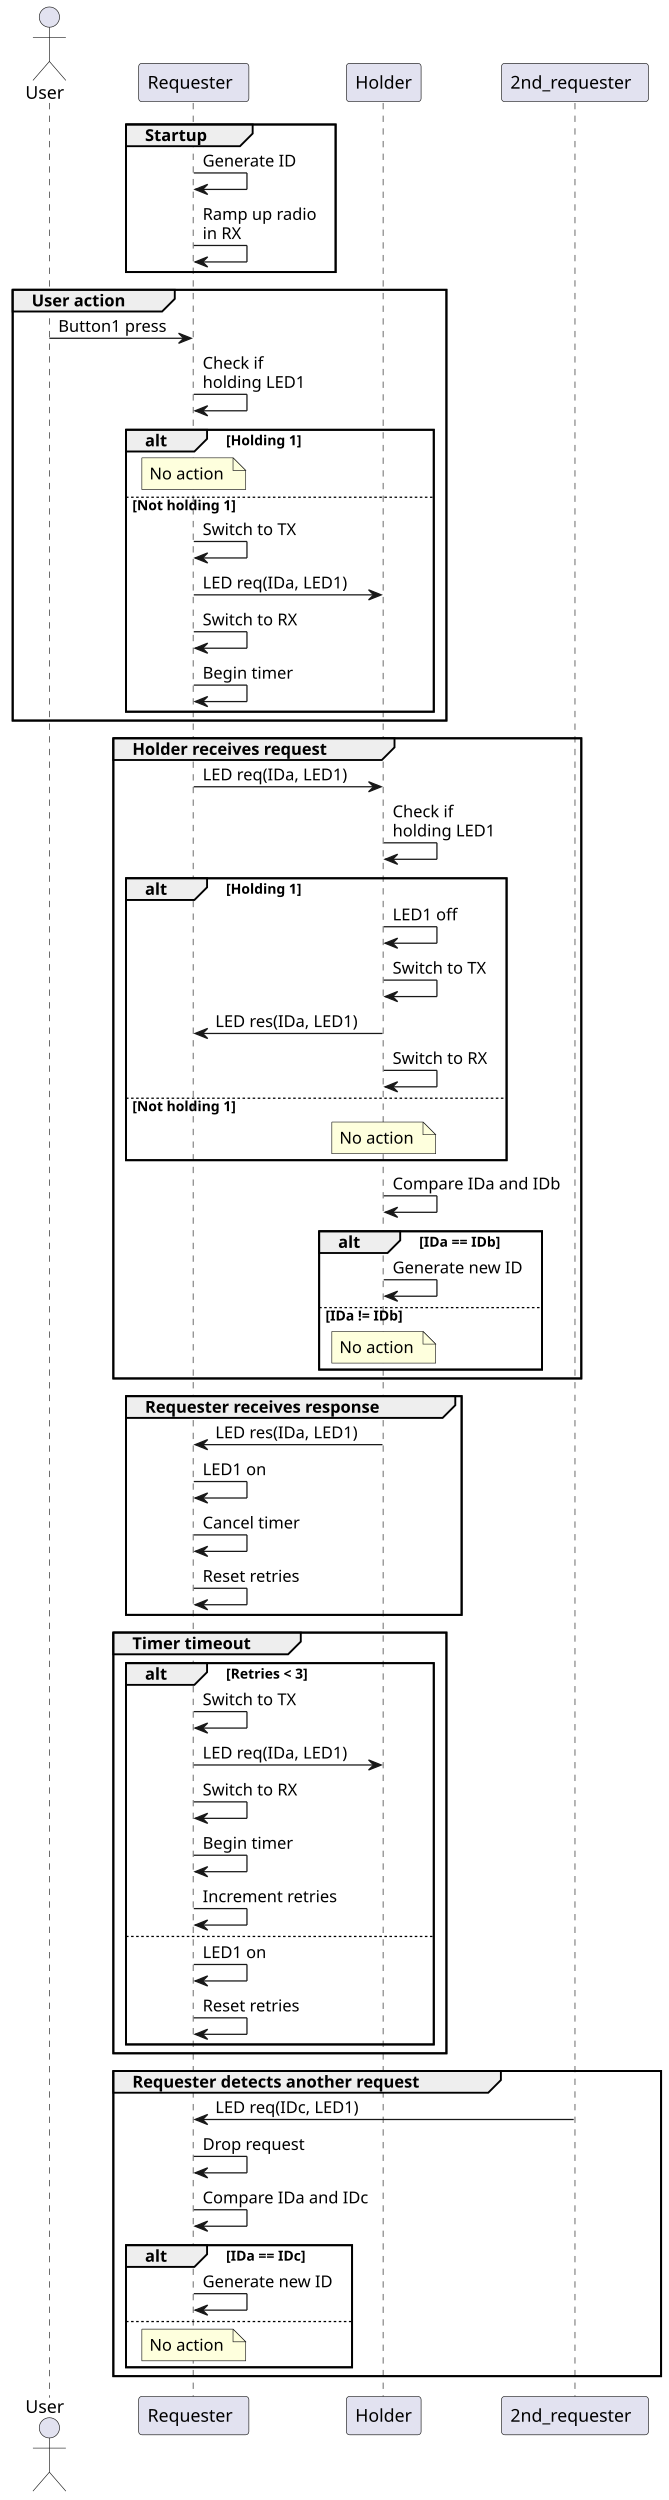
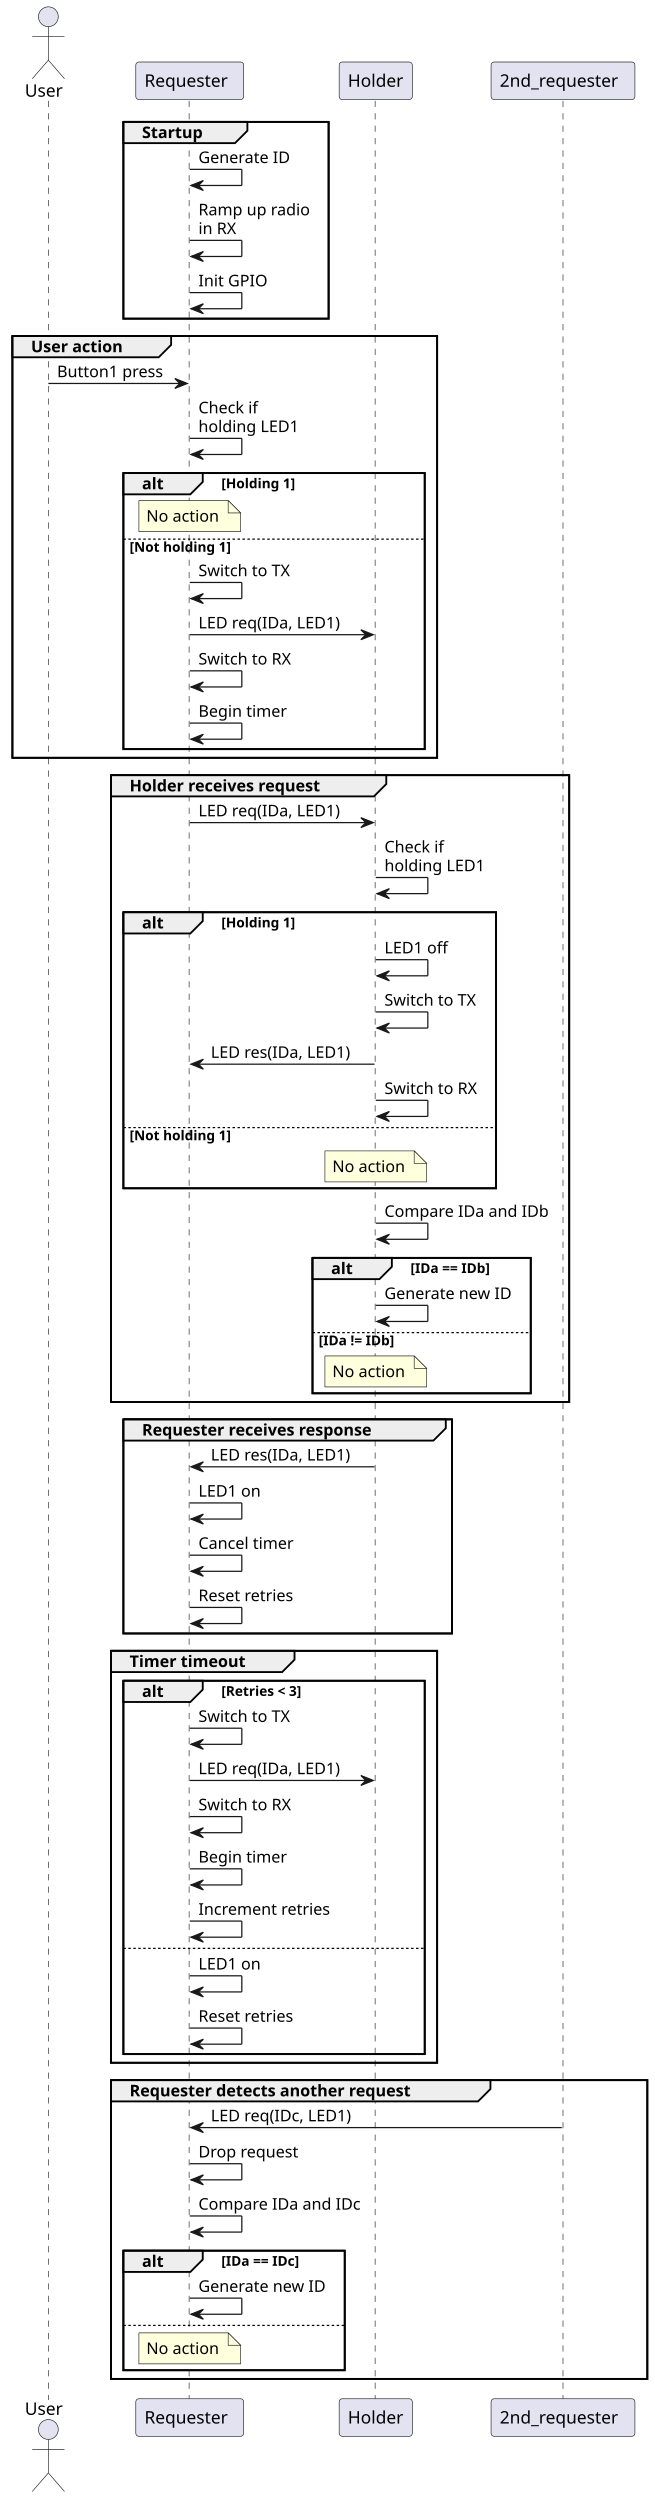
- <svg xmlns="http://www.w3.org/2000/svg" contentStyleType="text/css" height="1974px" preserveAspectRatio="none" style="width:528px;height:1974px;background:#FFFFFF;" version="1.1" viewBox="0 0 528 1974" width="528px" zoomAndPan="magnify">
+ <svg xmlns="http://www.w3.org/2000/svg" contentStyleType="text/css" height="2016px" preserveAspectRatio="none" style="width:528px;height:2016px;background:#FFFFFF;" version="1.1" viewBox="0 0 528 2016" width="528px" zoomAndPan="magnify">
  <defs />
  <g>
-     <rect fill="none" height="116.531" style="stroke:#000000;stroke-width:1.5;" width="165.5" x="99.5" y="98.297" />
-     <rect fill="none" height="340.133" style="stroke:#000000;stroke-width:1.5;" width="342.5" x="10" y="228.828" />
-     <rect fill="none" height="222.602" style="stroke:#000000;stroke-width:1.5;" width="243" x="99.5" y="339.359" />
-     <rect fill="none" height="505.469" style="stroke:#000000;stroke-width:1.5;" width="369.5" x="89.5" y="582.961" />
-     <rect fill="none" height="222.602" style="stroke:#000000;stroke-width:1.5;" width="300.5" x="99.5" y="693.492" />
-     <rect fill="none" height="109.203" style="stroke:#000000;stroke-width:1.5;" width="176" x="252" y="972.227" />
-     <rect fill="none" height="172.664" style="stroke:#000000;stroke-width:1.5;" width="265" x="99.5" y="1102.43" />
-     <rect fill="none" height="332.195" style="stroke:#000000;stroke-width:1.5;" width="263" x="89.5" y="1289.094" />
-     <rect fill="none" height="301.062" style="stroke:#000000;stroke-width:1.5;" width="243" x="99.5" y="1313.227" />
-     <rect fill="none" height="240.93" style="stroke:#000000;stroke-width:1.5;" width="432.5" x="89.5" y="1635.289" />
-     <rect fill="none" height="96.398" style="stroke:#000000;stroke-width:1.5;" width="178.5" x="99.5" y="1772.82" />
-     <line style="stroke:#181818;stroke-width:0.5;stroke-dasharray:5.0,5.0;" x1="39" x2="39" y1="81.297" y2="1893.219" />
-     <line style="stroke:#181818;stroke-width:0.5;stroke-dasharray:5.0,5.0;" x1="152.5" x2="152.5" y1="81.297" y2="1893.219" />
-     <line style="stroke:#181818;stroke-width:0.5;stroke-dasharray:5.0,5.0;" x1="302.5" x2="302.5" y1="81.297" y2="1893.219" />
-     <line style="stroke:#181818;stroke-width:0.5;stroke-dasharray:5.0,5.0;" x1="454" x2="454" y1="81.297" y2="1893.219" />
+     <rect fill="none" height="158.664" style="stroke:#000000;stroke-width:1.5;" width="165.5" x="99.5" y="98.297" />
+     <rect fill="none" height="340.133" style="stroke:#000000;stroke-width:1.5;" width="342.5" x="10" y="270.961" />
+     <rect fill="none" height="222.602" style="stroke:#000000;stroke-width:1.5;" width="243" x="99.5" y="381.492" />
+     <rect fill="none" height="505.469" style="stroke:#000000;stroke-width:1.5;" width="369.5" x="89.5" y="625.094" />
+     <rect fill="none" height="222.602" style="stroke:#000000;stroke-width:1.5;" width="300.5" x="99.5" y="735.625" />
+     <rect fill="none" height="109.203" style="stroke:#000000;stroke-width:1.5;" width="176" x="252" y="1014.359" />
+     <rect fill="none" height="172.664" style="stroke:#000000;stroke-width:1.5;" width="265" x="99.5" y="1144.562" />
+     <rect fill="none" height="332.195" style="stroke:#000000;stroke-width:1.5;" width="263" x="89.5" y="1331.227" />
+     <rect fill="none" height="301.062" style="stroke:#000000;stroke-width:1.5;" width="243" x="99.5" y="1355.359" />
+     <rect fill="none" height="240.93" style="stroke:#000000;stroke-width:1.5;" width="432.5" x="89.5" y="1677.422" />
+     <rect fill="none" height="96.398" style="stroke:#000000;stroke-width:1.5;" width="178.5" x="99.5" y="1814.953" />
+     <line style="stroke:#181818;stroke-width:0.5;stroke-dasharray:5.0,5.0;" x1="39" x2="39" y1="81.297" y2="1935.352" />
+     <line style="stroke:#181818;stroke-width:0.5;stroke-dasharray:5.0,5.0;" x1="152.5" x2="152.5" y1="81.297" y2="1935.352" />
+     <line style="stroke:#181818;stroke-width:0.5;stroke-dasharray:5.0,5.0;" x1="302.5" x2="302.5" y1="81.297" y2="1935.352" />
+     <line style="stroke:#181818;stroke-width:0.5;stroke-dasharray:5.0,5.0;" x1="454" x2="454" y1="81.297" y2="1935.352" />
    <text fill="#000000" font-family="sans-serif" font-size="14" lengthAdjust="spacing" textLength="32" x="20" y="77.995">User</text>
    <ellipse cx="39" cy="13.5" fill="#E2E2F0" rx="8" ry="8" style="stroke:#181818;stroke-width:0.5;" />
    <path d="M39,21.5 L39,48.5 M26,29.5 L52,29.5 M39,48.5 L26,63.5 M39,48.5 L52,63.5 " fill="none" style="stroke:#181818;stroke-width:0.5;" />
-     <text fill="#000000" font-family="sans-serif" font-size="14" lengthAdjust="spacing" textLength="32" x="20" y="1905.214">User</text>
-     <ellipse cx="39" cy="1917.016" fill="#E2E2F0" rx="8" ry="8" style="stroke:#181818;stroke-width:0.5;" />
-     <path d="M39,1925.016 L39,1952.016 M26,1933.016 L52,1933.016 M39,1952.016 L26,1967.016 M39,1952.016 L52,1967.016 " fill="none" style="stroke:#181818;stroke-width:0.5;" />
+     <text fill="#000000" font-family="sans-serif" font-size="14" lengthAdjust="spacing" textLength="32" x="20" y="1947.347">User</text>
+     <ellipse cx="39" cy="1959.148" fill="#E2E2F0" rx="8" ry="8" style="stroke:#181818;stroke-width:0.5;" />
+     <path d="M39,1967.148 L39,1994.148 M26,1975.148 L52,1975.148 M39,1994.148 L26,2009.148 M39,1994.148 L52,2009.148 " fill="none" style="stroke:#181818;stroke-width:0.5;" />
    <rect fill="#E2E2F0" height="30.297" rx="2.5" ry="2.5" style="stroke:#181818;stroke-width:0.5;" width="87" x="109.5" y="50" />
    <text fill="#000000" font-family="sans-serif" font-size="14" lengthAdjust="spacing" textLength="73" x="116.5" y="69.995">Requester</text>
-     <rect fill="#E2E2F0" height="30.297" rx="2.5" ry="2.5" style="stroke:#181818;stroke-width:0.5;" width="87" x="109.5" y="1892.219" />
-     <text fill="#000000" font-family="sans-serif" font-size="14" lengthAdjust="spacing" textLength="73" x="116.5" y="1912.214">Requester</text>
+     <rect fill="#E2E2F0" height="30.297" rx="2.5" ry="2.5" style="stroke:#181818;stroke-width:0.5;" width="87" x="109.5" y="1934.352" />
+     <text fill="#000000" font-family="sans-serif" font-size="14" lengthAdjust="spacing" textLength="73" x="116.5" y="1954.347">Requester</text>
    <rect fill="#E2E2F0" height="30.297" rx="2.5" ry="2.5" style="stroke:#181818;stroke-width:0.5;" width="59" x="273.5" y="50" />
    <text fill="#000000" font-family="sans-serif" font-size="14" lengthAdjust="spacing" textLength="45" x="280.5" y="69.995">Holder</text>
-     <rect fill="#E2E2F0" height="30.297" rx="2.5" ry="2.5" style="stroke:#181818;stroke-width:0.5;" width="59" x="273.5" y="1892.219" />
-     <text fill="#000000" font-family="sans-serif" font-size="14" lengthAdjust="spacing" textLength="45" x="280.5" y="1912.214">Holder</text>
+     <rect fill="#E2E2F0" height="30.297" rx="2.5" ry="2.5" style="stroke:#181818;stroke-width:0.5;" width="59" x="273.5" y="1934.352" />
+     <text fill="#000000" font-family="sans-serif" font-size="14" lengthAdjust="spacing" textLength="45" x="280.5" y="1954.347">Holder</text>
    <rect fill="#E2E2F0" height="30.297" rx="2.5" ry="2.5" style="stroke:#181818;stroke-width:0.5;" width="116" x="396" y="50" />
    <text fill="#000000" font-family="sans-serif" font-size="14" lengthAdjust="spacing" textLength="102" x="403" y="69.995">2nd_requester</text>
-     <rect fill="#E2E2F0" height="30.297" rx="2.5" ry="2.5" style="stroke:#181818;stroke-width:0.5;" width="116" x="396" y="1892.219" />
-     <text fill="#000000" font-family="sans-serif" font-size="14" lengthAdjust="spacing" textLength="102" x="403" y="1912.214">2nd_requester</text>
+     <rect fill="#E2E2F0" height="30.297" rx="2.5" ry="2.5" style="stroke:#181818;stroke-width:0.5;" width="116" x="396" y="1934.352" />
+     <text fill="#000000" font-family="sans-serif" font-size="14" lengthAdjust="spacing" textLength="102" x="403" y="1954.347">2nd_requester</text>
    <path d="M99.5,98.297 L199.5,98.297 L199.5,105.43 L189.5,115.43 L99.5,115.43 L99.5,98.297 " fill="#EEEEEE" style="stroke:#000000;stroke-width:1.5;" />
-     <rect fill="none" height="116.531" style="stroke:#000000;stroke-width:1.5;" width="165.5" x="99.5" y="98.297" />
+     <rect fill="none" height="158.664" style="stroke:#000000;stroke-width:1.5;" width="165.5" x="99.5" y="98.297" />
    <text fill="#000000" font-family="sans-serif" font-size="13" font-weight="bold" lengthAdjust="spacing" textLength="55" x="114.5" y="111.364">Startup</text>
    <line style="stroke:#181818;stroke-width:1.0;" x1="153" x2="195" y1="136.562" y2="136.562" />
    <line style="stroke:#181818;stroke-width:1.0;" x1="195" x2="195" y1="136.562" y2="149.562" />
    <line style="stroke:#181818;stroke-width:1.0;" x1="154" x2="195" y1="149.562" y2="149.562" />
    <polygon fill="#181818" points="164,145.562,154,149.562,164,153.562,160,149.562" style="stroke:#181818;stroke-width:1.0;" />
    <text fill="#000000" font-family="sans-serif" font-size="13" lengthAdjust="spacing" textLength="77" x="160" y="131.497">Generate ID</text>
    <line style="stroke:#181818;stroke-width:1.0;" x1="153" x2="195" y1="193.828" y2="193.828" />
    <line style="stroke:#181818;stroke-width:1.0;" x1="195" x2="195" y1="193.828" y2="206.828" />
    <line style="stroke:#181818;stroke-width:1.0;" x1="154" x2="195" y1="206.828" y2="206.828" />
    <polygon fill="#181818" points="164,202.828,154,206.828,164,210.828,160,206.828" style="stroke:#181818;stroke-width:1.0;" />
    <text fill="#000000" font-family="sans-serif" font-size="13" lengthAdjust="spacing" textLength="93" x="160" y="173.629">Ramp up radio</text>
    <text fill="#000000" font-family="sans-serif" font-size="13" lengthAdjust="spacing" textLength="31" x="160" y="188.762">in RX</text>
-     <path d="M10,228.828 L138,228.828 L138,235.961 L128,245.961 L10,245.961 L10,228.828 " fill="#EEEEEE" style="stroke:#000000;stroke-width:1.5;" />
-     <rect fill="none" height="340.133" style="stroke:#000000;stroke-width:1.5;" width="342.5" x="10" y="228.828" />
-     <text fill="#000000" font-family="sans-serif" font-size="13" font-weight="bold" lengthAdjust="spacing" textLength="83" x="25" y="241.895">User action</text>
-     <polygon fill="#181818" points="141,263.094,151,267.094,141,271.094,145,267.094" style="stroke:#181818;stroke-width:1.0;" />
-     <line style="stroke:#181818;stroke-width:1.0;" x1="39" x2="147" y1="267.094" y2="267.094" />
-     <text fill="#000000" font-family="sans-serif" font-size="13" lengthAdjust="spacing" textLength="90" x="46" y="262.028">Button1 press</text>
-     <line style="stroke:#181818;stroke-width:1.0;" x1="153" x2="195" y1="311.359" y2="311.359" />
-     <line style="stroke:#181818;stroke-width:1.0;" x1="195" x2="195" y1="311.359" y2="324.359" />
-     <line style="stroke:#181818;stroke-width:1.0;" x1="154" x2="195" y1="324.359" y2="324.359" />
-     <polygon fill="#181818" points="164,320.359,154,324.359,164,328.359,160,324.359" style="stroke:#181818;stroke-width:1.0;" />
-     <text fill="#000000" font-family="sans-serif" font-size="13" lengthAdjust="spacing" textLength="50" x="160" y="291.161">Check if</text>
-     <text fill="#000000" font-family="sans-serif" font-size="13" lengthAdjust="spacing" textLength="83" x="160" y="306.293">holding LED1</text>
-     <path d="M99.5,339.359 L163.5,339.359 L163.5,346.492 L153.5,356.492 L99.5,356.492 L99.5,339.359 " fill="#EEEEEE" style="stroke:#000000;stroke-width:1.5;" />
-     <rect fill="none" height="222.602" style="stroke:#000000;stroke-width:1.5;" width="243" x="99.5" y="339.359" />
-     <text fill="#000000" font-family="sans-serif" font-size="13" font-weight="bold" lengthAdjust="spacing" textLength="19" x="114.5" y="352.426">alt</text>
-     <text fill="#000000" font-family="sans-serif" font-size="11" font-weight="bold" lengthAdjust="spacing" textLength="71" x="178.5" y="351.57">[Holding 1]</text>
-     <path d="M112,361.492 L112,386.492 L194,386.492 L194,371.492 L184,361.492 L112,361.492 " fill="#FEFFDD" style="stroke:#181818;stroke-width:0.5;" />
-     <path d="M184,361.492 L184,371.492 L194,371.492 L184,361.492 " fill="#FEFFDD" style="stroke:#181818;stroke-width:0.5;" />
-     <text fill="#000000" font-family="sans-serif" font-size="13" lengthAdjust="spacing" textLength="61" x="118" y="378.559">No action</text>
-     <line style="stroke:#000000;stroke-width:1.0;stroke-dasharray:2.0,2.0;" x1="99.5" x2="342.5" y1="392.625" y2="392.625" />
-     <text fill="#000000" font-family="sans-serif" font-size="11" font-weight="bold" lengthAdjust="spacing" textLength="96" x="104.5" y="402.835">[Not holding 1]</text>
-     <line style="stroke:#181818;stroke-width:1.0;" x1="153" x2="195" y1="427.562" y2="427.562" />
-     <line style="stroke:#181818;stroke-width:1.0;" x1="195" x2="195" y1="427.562" y2="440.562" />
-     <line style="stroke:#181818;stroke-width:1.0;" x1="154" x2="195" y1="440.562" y2="440.562" />
-     <polygon fill="#181818" points="164,436.562,154,440.562,164,444.562,160,440.562" style="stroke:#181818;stroke-width:1.0;" />
-     <text fill="#000000" font-family="sans-serif" font-size="13" lengthAdjust="spacing" textLength="77" x="160" y="422.497">Switch to TX</text>
-     <polygon fill="#181818" points="291,465.695,301,469.695,291,473.695,295,469.695" style="stroke:#181818;stroke-width:1.0;" />
-     <line style="stroke:#181818;stroke-width:1.0;" x1="153" x2="297" y1="469.695" y2="469.695" />
-     <text fill="#000000" font-family="sans-serif" font-size="13" lengthAdjust="spacing" textLength="122" x="160" y="464.629">LED req(IDa, LED1)</text>
-     <line style="stroke:#181818;stroke-width:1.0;" x1="153" x2="195" y1="498.828" y2="498.828" />
-     <line style="stroke:#181818;stroke-width:1.0;" x1="195" x2="195" y1="498.828" y2="511.828" />
-     <line style="stroke:#181818;stroke-width:1.0;" x1="154" x2="195" y1="511.828" y2="511.828" />
-     <polygon fill="#181818" points="164,507.828,154,511.828,164,515.828,160,511.828" style="stroke:#181818;stroke-width:1.0;" />
-     <text fill="#000000" font-family="sans-serif" font-size="13" lengthAdjust="spacing" textLength="78" x="160" y="493.762">Switch to RX</text>
+     <line style="stroke:#181818;stroke-width:1.0;" x1="153" x2="195" y1="235.961" y2="235.961" />
+     <line style="stroke:#181818;stroke-width:1.0;" x1="195" x2="195" y1="235.961" y2="248.961" />
+     <line style="stroke:#181818;stroke-width:1.0;" x1="154" x2="195" y1="248.961" y2="248.961" />
+     <polygon fill="#181818" points="164,244.961,154,248.961,164,252.961,160,248.961" style="stroke:#181818;stroke-width:1.0;" />
+     <text fill="#000000" font-family="sans-serif" font-size="13" lengthAdjust="spacing" textLength="54" x="160" y="230.895">Init GPIO</text>
+     <path d="M10,270.961 L138,270.961 L138,278.094 L128,288.094 L10,288.094 L10,270.961 " fill="#EEEEEE" style="stroke:#000000;stroke-width:1.5;" />
+     <rect fill="none" height="340.133" style="stroke:#000000;stroke-width:1.5;" width="342.5" x="10" y="270.961" />
+     <text fill="#000000" font-family="sans-serif" font-size="13" font-weight="bold" lengthAdjust="spacing" textLength="83" x="25" y="284.028">User action</text>
+     <polygon fill="#181818" points="141,305.227,151,309.227,141,313.227,145,309.227" style="stroke:#181818;stroke-width:1.0;" />
+     <line style="stroke:#181818;stroke-width:1.0;" x1="39" x2="147" y1="309.227" y2="309.227" />
+     <text fill="#000000" font-family="sans-serif" font-size="13" lengthAdjust="spacing" textLength="90" x="46" y="304.161">Button1 press</text>
+     <line style="stroke:#181818;stroke-width:1.0;" x1="153" x2="195" y1="353.492" y2="353.492" />
+     <line style="stroke:#181818;stroke-width:1.0;" x1="195" x2="195" y1="353.492" y2="366.492" />
+     <line style="stroke:#181818;stroke-width:1.0;" x1="154" x2="195" y1="366.492" y2="366.492" />
+     <polygon fill="#181818" points="164,362.492,154,366.492,164,370.492,160,366.492" style="stroke:#181818;stroke-width:1.0;" />
+     <text fill="#000000" font-family="sans-serif" font-size="13" lengthAdjust="spacing" textLength="50" x="160" y="333.293">Check if</text>
+     <text fill="#000000" font-family="sans-serif" font-size="13" lengthAdjust="spacing" textLength="83" x="160" y="348.426">holding LED1</text>
+     <path d="M99.5,381.492 L163.5,381.492 L163.5,388.625 L153.5,398.625 L99.5,398.625 L99.5,381.492 " fill="#EEEEEE" style="stroke:#000000;stroke-width:1.5;" />
+     <rect fill="none" height="222.602" style="stroke:#000000;stroke-width:1.5;" width="243" x="99.5" y="381.492" />
+     <text fill="#000000" font-family="sans-serif" font-size="13" font-weight="bold" lengthAdjust="spacing" textLength="19" x="114.5" y="394.559">alt</text>
+     <text fill="#000000" font-family="sans-serif" font-size="11" font-weight="bold" lengthAdjust="spacing" textLength="71" x="178.5" y="393.703">[Holding 1]</text>
+     <path d="M112,403.625 L112,428.625 L194,428.625 L194,413.625 L184,403.625 L112,403.625 " fill="#FEFFDD" style="stroke:#181818;stroke-width:0.5;" />
+     <path d="M184,403.625 L184,413.625 L194,413.625 L184,403.625 " fill="#FEFFDD" style="stroke:#181818;stroke-width:0.5;" />
+     <text fill="#000000" font-family="sans-serif" font-size="13" lengthAdjust="spacing" textLength="61" x="118" y="420.692">No action</text>
+     <line style="stroke:#000000;stroke-width:1.0;stroke-dasharray:2.0,2.0;" x1="99.5" x2="342.5" y1="434.758" y2="434.758" />
+     <text fill="#000000" font-family="sans-serif" font-size="11" font-weight="bold" lengthAdjust="spacing" textLength="96" x="104.5" y="444.968">[Not holding 1]</text>
+     <line style="stroke:#181818;stroke-width:1.0;" x1="153" x2="195" y1="469.695" y2="469.695" />
+     <line style="stroke:#181818;stroke-width:1.0;" x1="195" x2="195" y1="469.695" y2="482.695" />
+     <line style="stroke:#181818;stroke-width:1.0;" x1="154" x2="195" y1="482.695" y2="482.695" />
+     <polygon fill="#181818" points="164,478.695,154,482.695,164,486.695,160,482.695" style="stroke:#181818;stroke-width:1.0;" />
+     <text fill="#000000" font-family="sans-serif" font-size="13" lengthAdjust="spacing" textLength="77" x="160" y="464.629">Switch to TX</text>
+     <polygon fill="#181818" points="291,507.828,301,511.828,291,515.828,295,511.828" style="stroke:#181818;stroke-width:1.0;" />
+     <line style="stroke:#181818;stroke-width:1.0;" x1="153" x2="297" y1="511.828" y2="511.828" />
+     <text fill="#000000" font-family="sans-serif" font-size="13" lengthAdjust="spacing" textLength="122" x="160" y="506.762">LED req(IDa, LED1)</text>
    <line style="stroke:#181818;stroke-width:1.0;" x1="153" x2="195" y1="540.961" y2="540.961" />
    <line style="stroke:#181818;stroke-width:1.0;" x1="195" x2="195" y1="540.961" y2="553.961" />
    <line style="stroke:#181818;stroke-width:1.0;" x1="154" x2="195" y1="553.961" y2="553.961" />
    <polygon fill="#181818" points="164,549.961,154,553.961,164,557.961,160,553.961" style="stroke:#181818;stroke-width:1.0;" />
-     <text fill="#000000" font-family="sans-serif" font-size="13" lengthAdjust="spacing" textLength="74" x="160" y="535.895">Begin timer</text>
-     <path d="M89.5,582.961 L311.5,582.961 L311.5,590.094 L301.5,600.094 L89.5,600.094 L89.5,582.961 " fill="#EEEEEE" style="stroke:#000000;stroke-width:1.5;" />
-     <rect fill="none" height="505.469" style="stroke:#000000;stroke-width:1.5;" width="369.5" x="89.5" y="582.961" />
-     <text fill="#000000" font-family="sans-serif" font-size="13" font-weight="bold" lengthAdjust="spacing" textLength="177" x="104.5" y="596.028">Holder receives request</text>
-     <polygon fill="#181818" points="291,617.227,301,621.227,291,625.227,295,621.227" style="stroke:#181818;stroke-width:1.0;" />
-     <line style="stroke:#181818;stroke-width:1.0;" x1="153" x2="297" y1="621.227" y2="621.227" />
-     <text fill="#000000" font-family="sans-serif" font-size="13" lengthAdjust="spacing" textLength="122" x="160" y="616.161">LED req(IDa, LED1)</text>
-     <line style="stroke:#181818;stroke-width:1.0;" x1="303" x2="345" y1="665.492" y2="665.492" />
-     <line style="stroke:#181818;stroke-width:1.0;" x1="345" x2="345" y1="665.492" y2="678.492" />
-     <line style="stroke:#181818;stroke-width:1.0;" x1="304" x2="345" y1="678.492" y2="678.492" />
-     <polygon fill="#181818" points="314,674.492,304,678.492,314,682.492,310,678.492" style="stroke:#181818;stroke-width:1.0;" />
-     <text fill="#000000" font-family="sans-serif" font-size="13" lengthAdjust="spacing" textLength="50" x="310" y="645.293">Check if</text>
-     <text fill="#000000" font-family="sans-serif" font-size="13" lengthAdjust="spacing" textLength="83" x="310" y="660.426">holding LED1</text>
-     <path d="M99.5,693.492 L163.5,693.492 L163.5,700.625 L153.5,710.625 L99.5,710.625 L99.5,693.492 " fill="#EEEEEE" style="stroke:#000000;stroke-width:1.5;" />
-     <rect fill="none" height="222.602" style="stroke:#000000;stroke-width:1.5;" width="300.5" x="99.5" y="693.492" />
-     <text fill="#000000" font-family="sans-serif" font-size="13" font-weight="bold" lengthAdjust="spacing" textLength="19" x="114.5" y="706.559">alt</text>
-     <text fill="#000000" font-family="sans-serif" font-size="11" font-weight="bold" lengthAdjust="spacing" textLength="71" x="178.5" y="705.703">[Holding 1]</text>
-     <line style="stroke:#181818;stroke-width:1.0;" x1="303" x2="345" y1="731.758" y2="731.758" />
-     <line style="stroke:#181818;stroke-width:1.0;" x1="345" x2="345" y1="731.758" y2="744.758" />
-     <line style="stroke:#181818;stroke-width:1.0;" x1="304" x2="345" y1="744.758" y2="744.758" />
-     <polygon fill="#181818" points="314,740.758,304,744.758,314,748.758,310,744.758" style="stroke:#181818;stroke-width:1.0;" />
-     <text fill="#000000" font-family="sans-serif" font-size="13" lengthAdjust="spacing" textLength="53" x="310" y="726.692">LED1 off</text>
+     <text fill="#000000" font-family="sans-serif" font-size="13" lengthAdjust="spacing" textLength="78" x="160" y="535.895">Switch to RX</text>
+     <line style="stroke:#181818;stroke-width:1.0;" x1="153" x2="195" y1="583.094" y2="583.094" />
+     <line style="stroke:#181818;stroke-width:1.0;" x1="195" x2="195" y1="583.094" y2="596.094" />
+     <line style="stroke:#181818;stroke-width:1.0;" x1="154" x2="195" y1="596.094" y2="596.094" />
+     <polygon fill="#181818" points="164,592.094,154,596.094,164,600.094,160,596.094" style="stroke:#181818;stroke-width:1.0;" />
+     <text fill="#000000" font-family="sans-serif" font-size="13" lengthAdjust="spacing" textLength="74" x="160" y="578.028">Begin timer</text>
+     <path d="M89.5,625.094 L311.5,625.094 L311.5,632.227 L301.5,642.227 L89.5,642.227 L89.5,625.094 " fill="#EEEEEE" style="stroke:#000000;stroke-width:1.5;" />
+     <rect fill="none" height="505.469" style="stroke:#000000;stroke-width:1.5;" width="369.5" x="89.5" y="625.094" />
+     <text fill="#000000" font-family="sans-serif" font-size="13" font-weight="bold" lengthAdjust="spacing" textLength="177" x="104.5" y="638.161">Holder receives request</text>
+     <polygon fill="#181818" points="291,659.359,301,663.359,291,667.359,295,663.359" style="stroke:#181818;stroke-width:1.0;" />
+     <line style="stroke:#181818;stroke-width:1.0;" x1="153" x2="297" y1="663.359" y2="663.359" />
+     <text fill="#000000" font-family="sans-serif" font-size="13" lengthAdjust="spacing" textLength="122" x="160" y="658.293">LED req(IDa, LED1)</text>
+     <line style="stroke:#181818;stroke-width:1.0;" x1="303" x2="345" y1="707.625" y2="707.625" />
+     <line style="stroke:#181818;stroke-width:1.0;" x1="345" x2="345" y1="707.625" y2="720.625" />
+     <line style="stroke:#181818;stroke-width:1.0;" x1="304" x2="345" y1="720.625" y2="720.625" />
+     <polygon fill="#181818" points="314,716.625,304,720.625,314,724.625,310,720.625" style="stroke:#181818;stroke-width:1.0;" />
+     <text fill="#000000" font-family="sans-serif" font-size="13" lengthAdjust="spacing" textLength="50" x="310" y="687.426">Check if</text>
+     <text fill="#000000" font-family="sans-serif" font-size="13" lengthAdjust="spacing" textLength="83" x="310" y="702.559">holding LED1</text>
+     <path d="M99.5,735.625 L163.5,735.625 L163.5,742.758 L153.5,752.758 L99.5,752.758 L99.5,735.625 " fill="#EEEEEE" style="stroke:#000000;stroke-width:1.5;" />
+     <rect fill="none" height="222.602" style="stroke:#000000;stroke-width:1.5;" width="300.5" x="99.5" y="735.625" />
+     <text fill="#000000" font-family="sans-serif" font-size="13" font-weight="bold" lengthAdjust="spacing" textLength="19" x="114.5" y="748.692">alt</text>
+     <text fill="#000000" font-family="sans-serif" font-size="11" font-weight="bold" lengthAdjust="spacing" textLength="71" x="178.5" y="747.835">[Holding 1]</text>
    <line style="stroke:#181818;stroke-width:1.0;" x1="303" x2="345" y1="773.891" y2="773.891" />
    <line style="stroke:#181818;stroke-width:1.0;" x1="345" x2="345" y1="773.891" y2="786.891" />
    <line style="stroke:#181818;stroke-width:1.0;" x1="304" x2="345" y1="786.891" y2="786.891" />
    <polygon fill="#181818" points="314,782.891,304,786.891,314,790.891,310,786.891" style="stroke:#181818;stroke-width:1.0;" />
-     <text fill="#000000" font-family="sans-serif" font-size="13" lengthAdjust="spacing" textLength="77" x="310" y="768.825">Switch to TX</text>
-     <polygon fill="#181818" points="164,812.023,154,816.023,164,820.023,160,816.023" style="stroke:#181818;stroke-width:1.0;" />
-     <line style="stroke:#181818;stroke-width:1.0;" x1="158" x2="302" y1="816.023" y2="816.023" />
-     <text fill="#000000" font-family="sans-serif" font-size="13" lengthAdjust="spacing" textLength="121" x="170" y="810.957">LED res(IDa, LED1)</text>
-     <line style="stroke:#181818;stroke-width:1.0;" x1="303" x2="345" y1="845.156" y2="845.156" />
-     <line style="stroke:#181818;stroke-width:1.0;" x1="345" x2="345" y1="845.156" y2="858.156" />
-     <line style="stroke:#181818;stroke-width:1.0;" x1="304" x2="345" y1="858.156" y2="858.156" />
-     <polygon fill="#181818" points="314,854.156,304,858.156,314,862.156,310,858.156" style="stroke:#181818;stroke-width:1.0;" />
-     <text fill="#000000" font-family="sans-serif" font-size="13" lengthAdjust="spacing" textLength="78" x="310" y="840.09">Switch to RX</text>
-     <line style="stroke:#000000;stroke-width:1.0;stroke-dasharray:2.0,2.0;" x1="99.5" x2="400" y1="867.156" y2="867.156" />
-     <text fill="#000000" font-family="sans-serif" font-size="11" font-weight="bold" lengthAdjust="spacing" textLength="96" x="104.5" y="877.367">[Not holding 1]</text>
-     <path d="M262,885.961 L262,910.961 L344,910.961 L344,895.961 L334,885.961 L262,885.961 " fill="#FEFFDD" style="stroke:#181818;stroke-width:0.5;" />
-     <path d="M334,885.961 L334,895.961 L344,895.961 L334,885.961 " fill="#FEFFDD" style="stroke:#181818;stroke-width:0.5;" />
-     <text fill="#000000" font-family="sans-serif" font-size="13" lengthAdjust="spacing" textLength="61" x="268" y="903.028">No action</text>
-     <line style="stroke:#181818;stroke-width:1.0;" x1="303" x2="345" y1="944.227" y2="944.227" />
-     <line style="stroke:#181818;stroke-width:1.0;" x1="345" x2="345" y1="944.227" y2="957.227" />
-     <line style="stroke:#181818;stroke-width:1.0;" x1="304" x2="345" y1="957.227" y2="957.227" />
-     <polygon fill="#181818" points="314,953.227,304,957.227,314,961.227,310,957.227" style="stroke:#181818;stroke-width:1.0;" />
-     <text fill="#000000" font-family="sans-serif" font-size="13" lengthAdjust="spacing" textLength="137" x="310" y="939.161">Compare IDa and IDb</text>
-     <path d="M252,972.227 L316,972.227 L316,979.359 L306,989.359 L252,989.359 L252,972.227 " fill="#EEEEEE" style="stroke:#000000;stroke-width:1.5;" />
-     <rect fill="none" height="109.203" style="stroke:#000000;stroke-width:1.5;" width="176" x="252" y="972.227" />
-     <text fill="#000000" font-family="sans-serif" font-size="13" font-weight="bold" lengthAdjust="spacing" textLength="19" x="267" y="985.293">alt</text>
-     <text fill="#000000" font-family="sans-serif" font-size="11" font-weight="bold" lengthAdjust="spacing" textLength="78" x="331" y="984.437">[IDa == IDb]</text>
-     <line style="stroke:#181818;stroke-width:1.0;" x1="303" x2="345" y1="1010.492" y2="1010.492" />
-     <line style="stroke:#181818;stroke-width:1.0;" x1="345" x2="345" y1="1010.492" y2="1023.492" />
-     <line style="stroke:#181818;stroke-width:1.0;" x1="304" x2="345" y1="1023.492" y2="1023.492" />
-     <polygon fill="#181818" points="314,1019.492,304,1023.492,314,1027.492,310,1023.492" style="stroke:#181818;stroke-width:1.0;" />
-     <text fill="#000000" font-family="sans-serif" font-size="13" lengthAdjust="spacing" textLength="106" x="310" y="1005.426">Generate new ID</text>
-     <line style="stroke:#000000;stroke-width:1.0;stroke-dasharray:2.0,2.0;" x1="252" x2="428" y1="1032.492" y2="1032.492" />
-     <text fill="#000000" font-family="sans-serif" font-size="11" font-weight="bold" lengthAdjust="spacing" textLength="74" x="257" y="1042.703">[IDa != IDb]</text>
-     <path d="M262,1051.297 L262,1076.297 L344,1076.297 L344,1061.297 L334,1051.297 L262,1051.297 " fill="#FEFFDD" style="stroke:#181818;stroke-width:0.5;" />
-     <path d="M334,1051.297 L334,1061.297 L344,1061.297 L334,1051.297 " fill="#FEFFDD" style="stroke:#181818;stroke-width:0.5;" />
-     <text fill="#000000" font-family="sans-serif" font-size="13" lengthAdjust="spacing" textLength="61" x="268" y="1068.364">No action</text>
-     <path d="M99.5,1102.43 L359.5,1102.43 L359.5,1109.562 L349.5,1119.562 L99.5,1119.562 L99.5,1102.43 " fill="#EEEEEE" style="stroke:#000000;stroke-width:1.5;" />
-     <rect fill="none" height="172.664" style="stroke:#000000;stroke-width:1.5;" width="265" x="99.5" y="1102.43" />
-     <text fill="#000000" font-family="sans-serif" font-size="13" font-weight="bold" lengthAdjust="spacing" textLength="215" x="114.5" y="1115.497">Requester receives response</text>
-     <polygon fill="#181818" points="164,1136.695,154,1140.695,164,1144.695,160,1140.695" style="stroke:#181818;stroke-width:1.0;" />
-     <line style="stroke:#181818;stroke-width:1.0;" x1="158" x2="302" y1="1140.695" y2="1140.695" />
-     <text fill="#000000" font-family="sans-serif" font-size="13" lengthAdjust="spacing" textLength="121" x="170" y="1135.629">LED res(IDa, LED1)</text>
-     <line style="stroke:#181818;stroke-width:1.0;" x1="153" x2="195" y1="1169.828" y2="1169.828" />
-     <line style="stroke:#181818;stroke-width:1.0;" x1="195" x2="195" y1="1169.828" y2="1182.828" />
-     <line style="stroke:#181818;stroke-width:1.0;" x1="154" x2="195" y1="1182.828" y2="1182.828" />
+     <text fill="#000000" font-family="sans-serif" font-size="13" lengthAdjust="spacing" textLength="53" x="310" y="768.825">LED1 off</text>
+     <line style="stroke:#181818;stroke-width:1.0;" x1="303" x2="345" y1="816.023" y2="816.023" />
+     <line style="stroke:#181818;stroke-width:1.0;" x1="345" x2="345" y1="816.023" y2="829.023" />
+     <line style="stroke:#181818;stroke-width:1.0;" x1="304" x2="345" y1="829.023" y2="829.023" />
+     <polygon fill="#181818" points="314,825.023,304,829.023,314,833.023,310,829.023" style="stroke:#181818;stroke-width:1.0;" />
+     <text fill="#000000" font-family="sans-serif" font-size="13" lengthAdjust="spacing" textLength="77" x="310" y="810.957">Switch to TX</text>
+     <polygon fill="#181818" points="164,854.156,154,858.156,164,862.156,160,858.156" style="stroke:#181818;stroke-width:1.0;" />
+     <line style="stroke:#181818;stroke-width:1.0;" x1="158" x2="302" y1="858.156" y2="858.156" />
+     <text fill="#000000" font-family="sans-serif" font-size="13" lengthAdjust="spacing" textLength="121" x="170" y="853.09">LED res(IDa, LED1)</text>
+     <line style="stroke:#181818;stroke-width:1.0;" x1="303" x2="345" y1="887.289" y2="887.289" />
+     <line style="stroke:#181818;stroke-width:1.0;" x1="345" x2="345" y1="887.289" y2="900.289" />
+     <line style="stroke:#181818;stroke-width:1.0;" x1="304" x2="345" y1="900.289" y2="900.289" />
+     <polygon fill="#181818" points="314,896.289,304,900.289,314,904.289,310,900.289" style="stroke:#181818;stroke-width:1.0;" />
+     <text fill="#000000" font-family="sans-serif" font-size="13" lengthAdjust="spacing" textLength="78" x="310" y="882.223">Switch to RX</text>
+     <line style="stroke:#000000;stroke-width:1.0;stroke-dasharray:2.0,2.0;" x1="99.5" x2="400" y1="909.289" y2="909.289" />
+     <text fill="#000000" font-family="sans-serif" font-size="11" font-weight="bold" lengthAdjust="spacing" textLength="96" x="104.5" y="919.5">[Not holding 1]</text>
+     <path d="M262,928.094 L262,953.094 L344,953.094 L344,938.094 L334,928.094 L262,928.094 " fill="#FEFFDD" style="stroke:#181818;stroke-width:0.5;" />
+     <path d="M334,928.094 L334,938.094 L344,938.094 L334,928.094 " fill="#FEFFDD" style="stroke:#181818;stroke-width:0.5;" />
+     <text fill="#000000" font-family="sans-serif" font-size="13" lengthAdjust="spacing" textLength="61" x="268" y="945.161">No action</text>
+     <line style="stroke:#181818;stroke-width:1.0;" x1="303" x2="345" y1="986.359" y2="986.359" />
+     <line style="stroke:#181818;stroke-width:1.0;" x1="345" x2="345" y1="986.359" y2="999.359" />
+     <line style="stroke:#181818;stroke-width:1.0;" x1="304" x2="345" y1="999.359" y2="999.359" />
+     <polygon fill="#181818" points="314,995.359,304,999.359,314,1003.359,310,999.359" style="stroke:#181818;stroke-width:1.0;" />
+     <text fill="#000000" font-family="sans-serif" font-size="13" lengthAdjust="spacing" textLength="137" x="310" y="981.293">Compare IDa and IDb</text>
+     <path d="M252,1014.359 L316,1014.359 L316,1021.492 L306,1031.492 L252,1031.492 L252,1014.359 " fill="#EEEEEE" style="stroke:#000000;stroke-width:1.5;" />
+     <rect fill="none" height="109.203" style="stroke:#000000;stroke-width:1.5;" width="176" x="252" y="1014.359" />
+     <text fill="#000000" font-family="sans-serif" font-size="13" font-weight="bold" lengthAdjust="spacing" textLength="19" x="267" y="1027.426">alt</text>
+     <text fill="#000000" font-family="sans-serif" font-size="11" font-weight="bold" lengthAdjust="spacing" textLength="78" x="331" y="1026.57">[IDa == IDb]</text>
+     <line style="stroke:#181818;stroke-width:1.0;" x1="303" x2="345" y1="1052.625" y2="1052.625" />
+     <line style="stroke:#181818;stroke-width:1.0;" x1="345" x2="345" y1="1052.625" y2="1065.625" />
+     <line style="stroke:#181818;stroke-width:1.0;" x1="304" x2="345" y1="1065.625" y2="1065.625" />
+     <polygon fill="#181818" points="314,1061.625,304,1065.625,314,1069.625,310,1065.625" style="stroke:#181818;stroke-width:1.0;" />
+     <text fill="#000000" font-family="sans-serif" font-size="13" lengthAdjust="spacing" textLength="106" x="310" y="1047.559">Generate new ID</text>
+     <line style="stroke:#000000;stroke-width:1.0;stroke-dasharray:2.0,2.0;" x1="252" x2="428" y1="1074.625" y2="1074.625" />
+     <text fill="#000000" font-family="sans-serif" font-size="11" font-weight="bold" lengthAdjust="spacing" textLength="74" x="257" y="1084.835">[IDa != IDb]</text>
+     <path d="M262,1093.43 L262,1118.43 L344,1118.43 L344,1103.43 L334,1093.43 L262,1093.43 " fill="#FEFFDD" style="stroke:#181818;stroke-width:0.5;" />
+     <path d="M334,1093.43 L334,1103.43 L344,1103.43 L334,1093.43 " fill="#FEFFDD" style="stroke:#181818;stroke-width:0.5;" />
+     <text fill="#000000" font-family="sans-serif" font-size="13" lengthAdjust="spacing" textLength="61" x="268" y="1110.497">No action</text>
+     <path d="M99.5,1144.562 L359.5,1144.562 L359.5,1151.695 L349.5,1161.695 L99.5,1161.695 L99.5,1144.562 " fill="#EEEEEE" style="stroke:#000000;stroke-width:1.5;" />
+     <rect fill="none" height="172.664" style="stroke:#000000;stroke-width:1.5;" width="265" x="99.5" y="1144.562" />
+     <text fill="#000000" font-family="sans-serif" font-size="13" font-weight="bold" lengthAdjust="spacing" textLength="215" x="114.5" y="1157.629">Requester receives response</text>
    <polygon fill="#181818" points="164,1178.828,154,1182.828,164,1186.828,160,1182.828" style="stroke:#181818;stroke-width:1.0;" />
-     <text fill="#000000" font-family="sans-serif" font-size="13" lengthAdjust="spacing" textLength="53" x="160" y="1164.762">LED1 on</text>
+     <line style="stroke:#181818;stroke-width:1.0;" x1="158" x2="302" y1="1182.828" y2="1182.828" />
+     <text fill="#000000" font-family="sans-serif" font-size="13" lengthAdjust="spacing" textLength="121" x="170" y="1177.762">LED res(IDa, LED1)</text>
    <line style="stroke:#181818;stroke-width:1.0;" x1="153" x2="195" y1="1211.961" y2="1211.961" />
    <line style="stroke:#181818;stroke-width:1.0;" x1="195" x2="195" y1="1211.961" y2="1224.961" />
    <line style="stroke:#181818;stroke-width:1.0;" x1="154" x2="195" y1="1224.961" y2="1224.961" />
    <polygon fill="#181818" points="164,1220.961,154,1224.961,164,1228.961,160,1224.961" style="stroke:#181818;stroke-width:1.0;" />
-     <text fill="#000000" font-family="sans-serif" font-size="13" lengthAdjust="spacing" textLength="81" x="160" y="1206.895">Cancel timer</text>
+     <text fill="#000000" font-family="sans-serif" font-size="13" lengthAdjust="spacing" textLength="53" x="160" y="1206.895">LED1 on</text>
    <line style="stroke:#181818;stroke-width:1.0;" x1="153" x2="195" y1="1254.094" y2="1254.094" />
    <line style="stroke:#181818;stroke-width:1.0;" x1="195" x2="195" y1="1254.094" y2="1267.094" />
    <line style="stroke:#181818;stroke-width:1.0;" x1="154" x2="195" y1="1267.094" y2="1267.094" />
    <polygon fill="#181818" points="164,1263.094,154,1267.094,164,1271.094,160,1267.094" style="stroke:#181818;stroke-width:1.0;" />
-     <text fill="#000000" font-family="sans-serif" font-size="13" lengthAdjust="spacing" textLength="81" x="160" y="1249.028">Reset retries</text>
-     <path d="M89.5,1289.094 L237.5,1289.094 L237.5,1296.227 L227.5,1306.227 L89.5,1306.227 L89.5,1289.094 " fill="#EEEEEE" style="stroke:#000000;stroke-width:1.5;" />
-     <rect fill="none" height="332.195" style="stroke:#000000;stroke-width:1.5;" width="263" x="89.5" y="1289.094" />
-     <text fill="#000000" font-family="sans-serif" font-size="13" font-weight="bold" lengthAdjust="spacing" textLength="103" x="104.5" y="1302.161">Timer timeout</text>
-     <path d="M99.5,1313.227 L163.5,1313.227 L163.5,1320.359 L153.5,1330.359 L99.5,1330.359 L99.5,1313.227 " fill="#EEEEEE" style="stroke:#000000;stroke-width:1.5;" />
-     <rect fill="none" height="301.062" style="stroke:#000000;stroke-width:1.5;" width="243" x="99.5" y="1313.227" />
-     <text fill="#000000" font-family="sans-serif" font-size="13" font-weight="bold" lengthAdjust="spacing" textLength="19" x="114.5" y="1326.293">alt</text>
-     <text fill="#000000" font-family="sans-serif" font-size="11" font-weight="bold" lengthAdjust="spacing" textLength="80" x="178.5" y="1325.437">[Retries &lt; 3]</text>
-     <line style="stroke:#181818;stroke-width:1.0;" x1="153" x2="195" y1="1351.492" y2="1351.492" />
-     <line style="stroke:#181818;stroke-width:1.0;" x1="195" x2="195" y1="1351.492" y2="1364.492" />
-     <line style="stroke:#181818;stroke-width:1.0;" x1="154" x2="195" y1="1364.492" y2="1364.492" />
-     <polygon fill="#181818" points="164,1360.492,154,1364.492,164,1368.492,160,1364.492" style="stroke:#181818;stroke-width:1.0;" />
-     <text fill="#000000" font-family="sans-serif" font-size="13" lengthAdjust="spacing" textLength="77" x="160" y="1346.426">Switch to TX</text>
-     <polygon fill="#181818" points="291,1389.625,301,1393.625,291,1397.625,295,1393.625" style="stroke:#181818;stroke-width:1.0;" />
-     <line style="stroke:#181818;stroke-width:1.0;" x1="153" x2="297" y1="1393.625" y2="1393.625" />
-     <text fill="#000000" font-family="sans-serif" font-size="13" lengthAdjust="spacing" textLength="122" x="160" y="1388.559">LED req(IDa, LED1)</text>
-     <line style="stroke:#181818;stroke-width:1.0;" x1="153" x2="195" y1="1422.758" y2="1422.758" />
-     <line style="stroke:#181818;stroke-width:1.0;" x1="195" x2="195" y1="1422.758" y2="1435.758" />
-     <line style="stroke:#181818;stroke-width:1.0;" x1="154" x2="195" y1="1435.758" y2="1435.758" />
-     <polygon fill="#181818" points="164,1431.758,154,1435.758,164,1439.758,160,1435.758" style="stroke:#181818;stroke-width:1.0;" />
-     <text fill="#000000" font-family="sans-serif" font-size="13" lengthAdjust="spacing" textLength="78" x="160" y="1417.692">Switch to RX</text>
+     <text fill="#000000" font-family="sans-serif" font-size="13" lengthAdjust="spacing" textLength="81" x="160" y="1249.028">Cancel timer</text>
+     <line style="stroke:#181818;stroke-width:1.0;" x1="153" x2="195" y1="1296.227" y2="1296.227" />
+     <line style="stroke:#181818;stroke-width:1.0;" x1="195" x2="195" y1="1296.227" y2="1309.227" />
+     <line style="stroke:#181818;stroke-width:1.0;" x1="154" x2="195" y1="1309.227" y2="1309.227" />
+     <polygon fill="#181818" points="164,1305.227,154,1309.227,164,1313.227,160,1309.227" style="stroke:#181818;stroke-width:1.0;" />
+     <text fill="#000000" font-family="sans-serif" font-size="13" lengthAdjust="spacing" textLength="81" x="160" y="1291.161">Reset retries</text>
+     <path d="M89.5,1331.227 L237.5,1331.227 L237.5,1338.359 L227.5,1348.359 L89.5,1348.359 L89.5,1331.227 " fill="#EEEEEE" style="stroke:#000000;stroke-width:1.5;" />
+     <rect fill="none" height="332.195" style="stroke:#000000;stroke-width:1.5;" width="263" x="89.5" y="1331.227" />
+     <text fill="#000000" font-family="sans-serif" font-size="13" font-weight="bold" lengthAdjust="spacing" textLength="103" x="104.5" y="1344.293">Timer timeout</text>
+     <path d="M99.5,1355.359 L163.5,1355.359 L163.5,1362.492 L153.5,1372.492 L99.5,1372.492 L99.5,1355.359 " fill="#EEEEEE" style="stroke:#000000;stroke-width:1.5;" />
+     <rect fill="none" height="301.062" style="stroke:#000000;stroke-width:1.5;" width="243" x="99.5" y="1355.359" />
+     <text fill="#000000" font-family="sans-serif" font-size="13" font-weight="bold" lengthAdjust="spacing" textLength="19" x="114.5" y="1368.426">alt</text>
+     <text fill="#000000" font-family="sans-serif" font-size="11" font-weight="bold" lengthAdjust="spacing" textLength="80" x="178.5" y="1367.57">[Retries &lt; 3]</text>
+     <line style="stroke:#181818;stroke-width:1.0;" x1="153" x2="195" y1="1393.625" y2="1393.625" />
+     <line style="stroke:#181818;stroke-width:1.0;" x1="195" x2="195" y1="1393.625" y2="1406.625" />
+     <line style="stroke:#181818;stroke-width:1.0;" x1="154" x2="195" y1="1406.625" y2="1406.625" />
+     <polygon fill="#181818" points="164,1402.625,154,1406.625,164,1410.625,160,1406.625" style="stroke:#181818;stroke-width:1.0;" />
+     <text fill="#000000" font-family="sans-serif" font-size="13" lengthAdjust="spacing" textLength="77" x="160" y="1388.559">Switch to TX</text>
+     <polygon fill="#181818" points="291,1431.758,301,1435.758,291,1439.758,295,1435.758" style="stroke:#181818;stroke-width:1.0;" />
+     <line style="stroke:#181818;stroke-width:1.0;" x1="153" x2="297" y1="1435.758" y2="1435.758" />
+     <text fill="#000000" font-family="sans-serif" font-size="13" lengthAdjust="spacing" textLength="122" x="160" y="1430.692">LED req(IDa, LED1)</text>
    <line style="stroke:#181818;stroke-width:1.0;" x1="153" x2="195" y1="1464.891" y2="1464.891" />
    <line style="stroke:#181818;stroke-width:1.0;" x1="195" x2="195" y1="1464.891" y2="1477.891" />
    <line style="stroke:#181818;stroke-width:1.0;" x1="154" x2="195" y1="1477.891" y2="1477.891" />
    <polygon fill="#181818" points="164,1473.891,154,1477.891,164,1481.891,160,1477.891" style="stroke:#181818;stroke-width:1.0;" />
-     <text fill="#000000" font-family="sans-serif" font-size="13" lengthAdjust="spacing" textLength="74" x="160" y="1459.825">Begin timer</text>
+     <text fill="#000000" font-family="sans-serif" font-size="13" lengthAdjust="spacing" textLength="78" x="160" y="1459.825">Switch to RX</text>
    <line style="stroke:#181818;stroke-width:1.0;" x1="153" x2="195" y1="1507.023" y2="1507.023" />
    <line style="stroke:#181818;stroke-width:1.0;" x1="195" x2="195" y1="1507.023" y2="1520.023" />
    <line style="stroke:#181818;stroke-width:1.0;" x1="154" x2="195" y1="1520.023" y2="1520.023" />
    <polygon fill="#181818" points="164,1516.023,154,1520.023,164,1524.023,160,1520.023" style="stroke:#181818;stroke-width:1.0;" />
-     <text fill="#000000" font-family="sans-serif" font-size="13" lengthAdjust="spacing" textLength="110" x="160" y="1501.957">Increment retries</text>
-     <line style="stroke:#000000;stroke-width:1.0;stroke-dasharray:2.0,2.0;" x1="99.5" x2="342.5" y1="1529.023" y2="1529.023" />
-     <line style="stroke:#181818;stroke-width:1.0;" x1="153" x2="195" y1="1551.156" y2="1551.156" />
-     <line style="stroke:#181818;stroke-width:1.0;" x1="195" x2="195" y1="1551.156" y2="1564.156" />
-     <line style="stroke:#181818;stroke-width:1.0;" x1="154" x2="195" y1="1564.156" y2="1564.156" />
-     <polygon fill="#181818" points="164,1560.156,154,1564.156,164,1568.156,160,1564.156" style="stroke:#181818;stroke-width:1.0;" />
-     <text fill="#000000" font-family="sans-serif" font-size="13" lengthAdjust="spacing" textLength="53" x="160" y="1546.09">LED1 on</text>
+     <text fill="#000000" font-family="sans-serif" font-size="13" lengthAdjust="spacing" textLength="74" x="160" y="1501.957">Begin timer</text>
+     <line style="stroke:#181818;stroke-width:1.0;" x1="153" x2="195" y1="1549.156" y2="1549.156" />
+     <line style="stroke:#181818;stroke-width:1.0;" x1="195" x2="195" y1="1549.156" y2="1562.156" />
+     <line style="stroke:#181818;stroke-width:1.0;" x1="154" x2="195" y1="1562.156" y2="1562.156" />
+     <polygon fill="#181818" points="164,1558.156,154,1562.156,164,1566.156,160,1562.156" style="stroke:#181818;stroke-width:1.0;" />
+     <text fill="#000000" font-family="sans-serif" font-size="13" lengthAdjust="spacing" textLength="110" x="160" y="1544.09">Increment retries</text>
+     <line style="stroke:#000000;stroke-width:1.0;stroke-dasharray:2.0,2.0;" x1="99.5" x2="342.5" y1="1571.156" y2="1571.156" />
    <line style="stroke:#181818;stroke-width:1.0;" x1="153" x2="195" y1="1593.289" y2="1593.289" />
    <line style="stroke:#181818;stroke-width:1.0;" x1="195" x2="195" y1="1593.289" y2="1606.289" />
    <line style="stroke:#181818;stroke-width:1.0;" x1="154" x2="195" y1="1606.289" y2="1606.289" />
    <polygon fill="#181818" points="164,1602.289,154,1606.289,164,1610.289,160,1606.289" style="stroke:#181818;stroke-width:1.0;" />
-     <text fill="#000000" font-family="sans-serif" font-size="13" lengthAdjust="spacing" textLength="81" x="160" y="1588.223">Reset retries</text>
-     <path d="M89.5,1635.289 L395.5,1635.289 L395.5,1642.422 L385.5,1652.422 L89.5,1652.422 L89.5,1635.289 " fill="#EEEEEE" style="stroke:#000000;stroke-width:1.5;" />
-     <rect fill="none" height="240.93" style="stroke:#000000;stroke-width:1.5;" width="432.5" x="89.5" y="1635.289" />
-     <text fill="#000000" font-family="sans-serif" font-size="13" font-weight="bold" lengthAdjust="spacing" textLength="261" x="104.5" y="1648.356">Requester detects another request</text>
-     <polygon fill="#181818" points="164,1669.555,154,1673.555,164,1677.555,160,1673.555" style="stroke:#181818;stroke-width:1.0;" />
-     <line style="stroke:#181818;stroke-width:1.0;" x1="158" x2="453" y1="1673.555" y2="1673.555" />
-     <text fill="#000000" font-family="sans-serif" font-size="13" lengthAdjust="spacing" textLength="121" x="170" y="1668.489">LED req(IDc, LED1)</text>
-     <line style="stroke:#181818;stroke-width:1.0;" x1="153" x2="195" y1="1702.688" y2="1702.688" />
-     <line style="stroke:#181818;stroke-width:1.0;" x1="195" x2="195" y1="1702.688" y2="1715.688" />
-     <line style="stroke:#181818;stroke-width:1.0;" x1="154" x2="195" y1="1715.688" y2="1715.688" />
+     <text fill="#000000" font-family="sans-serif" font-size="13" lengthAdjust="spacing" textLength="53" x="160" y="1588.223">LED1 on</text>
+     <line style="stroke:#181818;stroke-width:1.0;" x1="153" x2="195" y1="1635.422" y2="1635.422" />
+     <line style="stroke:#181818;stroke-width:1.0;" x1="195" x2="195" y1="1635.422" y2="1648.422" />
+     <line style="stroke:#181818;stroke-width:1.0;" x1="154" x2="195" y1="1648.422" y2="1648.422" />
+     <polygon fill="#181818" points="164,1644.422,154,1648.422,164,1652.422,160,1648.422" style="stroke:#181818;stroke-width:1.0;" />
+     <text fill="#000000" font-family="sans-serif" font-size="13" lengthAdjust="spacing" textLength="81" x="160" y="1630.356">Reset retries</text>
+     <path d="M89.5,1677.422 L395.5,1677.422 L395.5,1684.555 L385.5,1694.555 L89.5,1694.555 L89.5,1677.422 " fill="#EEEEEE" style="stroke:#000000;stroke-width:1.5;" />
+     <rect fill="none" height="240.93" style="stroke:#000000;stroke-width:1.5;" width="432.5" x="89.5" y="1677.422" />
+     <text fill="#000000" font-family="sans-serif" font-size="13" font-weight="bold" lengthAdjust="spacing" textLength="261" x="104.5" y="1690.489">Requester detects another request</text>
    <polygon fill="#181818" points="164,1711.688,154,1715.688,164,1719.688,160,1715.688" style="stroke:#181818;stroke-width:1.0;" />
-     <text fill="#000000" font-family="sans-serif" font-size="13" lengthAdjust="spacing" textLength="84" x="160" y="1697.622">Drop request</text>
+     <line style="stroke:#181818;stroke-width:1.0;" x1="158" x2="453" y1="1715.688" y2="1715.688" />
+     <text fill="#000000" font-family="sans-serif" font-size="13" lengthAdjust="spacing" textLength="121" x="170" y="1710.622">LED req(IDc, LED1)</text>
    <line style="stroke:#181818;stroke-width:1.0;" x1="153" x2="195" y1="1744.82" y2="1744.82" />
    <line style="stroke:#181818;stroke-width:1.0;" x1="195" x2="195" y1="1744.82" y2="1757.82" />
    <line style="stroke:#181818;stroke-width:1.0;" x1="154" x2="195" y1="1757.82" y2="1757.82" />
    <polygon fill="#181818" points="164,1753.82,154,1757.82,164,1761.82,160,1757.82" style="stroke:#181818;stroke-width:1.0;" />
-     <text fill="#000000" font-family="sans-serif" font-size="13" lengthAdjust="spacing" textLength="136" x="160" y="1739.754">Compare IDa and IDc</text>
-     <path d="M99.5,1772.82 L163.5,1772.82 L163.5,1779.953 L153.5,1789.953 L99.5,1789.953 L99.5,1772.82 " fill="#EEEEEE" style="stroke:#000000;stroke-width:1.5;" />
-     <rect fill="none" height="96.398" style="stroke:#000000;stroke-width:1.5;" width="178.5" x="99.5" y="1772.82" />
-     <text fill="#000000" font-family="sans-serif" font-size="13" font-weight="bold" lengthAdjust="spacing" textLength="19" x="114.5" y="1785.887">alt</text>
-     <text fill="#000000" font-family="sans-serif" font-size="11" font-weight="bold" lengthAdjust="spacing" textLength="77" x="178.5" y="1785.031">[IDa == IDc]</text>
-     <line style="stroke:#181818;stroke-width:1.0;" x1="153" x2="195" y1="1811.086" y2="1811.086" />
-     <line style="stroke:#181818;stroke-width:1.0;" x1="195" x2="195" y1="1811.086" y2="1824.086" />
-     <line style="stroke:#181818;stroke-width:1.0;" x1="154" x2="195" y1="1824.086" y2="1824.086" />
-     <polygon fill="#181818" points="164,1820.086,154,1824.086,164,1828.086,160,1824.086" style="stroke:#181818;stroke-width:1.0;" />
-     <text fill="#000000" font-family="sans-serif" font-size="13" lengthAdjust="spacing" textLength="106" x="160" y="1806.02">Generate new ID</text>
-     <line style="stroke:#000000;stroke-width:1.0;stroke-dasharray:2.0,2.0;" x1="99.5" x2="278" y1="1833.086" y2="1833.086" />
-     <path d="M112,1839.086 L112,1864.086 L194,1864.086 L194,1849.086 L184,1839.086 L112,1839.086 " fill="#FEFFDD" style="stroke:#181818;stroke-width:0.5;" />
-     <path d="M184,1839.086 L184,1849.086 L194,1849.086 L184,1839.086 " fill="#FEFFDD" style="stroke:#181818;stroke-width:0.5;" />
-     <text fill="#000000" font-family="sans-serif" font-size="13" lengthAdjust="spacing" textLength="61" x="118" y="1856.153">No action</text>
+     <text fill="#000000" font-family="sans-serif" font-size="13" lengthAdjust="spacing" textLength="84" x="160" y="1739.754">Drop request</text>
+     <line style="stroke:#181818;stroke-width:1.0;" x1="153" x2="195" y1="1786.953" y2="1786.953" />
+     <line style="stroke:#181818;stroke-width:1.0;" x1="195" x2="195" y1="1786.953" y2="1799.953" />
+     <line style="stroke:#181818;stroke-width:1.0;" x1="154" x2="195" y1="1799.953" y2="1799.953" />
+     <polygon fill="#181818" points="164,1795.953,154,1799.953,164,1803.953,160,1799.953" style="stroke:#181818;stroke-width:1.0;" />
+     <text fill="#000000" font-family="sans-serif" font-size="13" lengthAdjust="spacing" textLength="136" x="160" y="1781.887">Compare IDa and IDc</text>
+     <path d="M99.5,1814.953 L163.5,1814.953 L163.5,1822.086 L153.5,1832.086 L99.5,1832.086 L99.5,1814.953 " fill="#EEEEEE" style="stroke:#000000;stroke-width:1.5;" />
+     <rect fill="none" height="96.398" style="stroke:#000000;stroke-width:1.5;" width="178.5" x="99.5" y="1814.953" />
+     <text fill="#000000" font-family="sans-serif" font-size="13" font-weight="bold" lengthAdjust="spacing" textLength="19" x="114.5" y="1828.02">alt</text>
+     <text fill="#000000" font-family="sans-serif" font-size="11" font-weight="bold" lengthAdjust="spacing" textLength="77" x="178.5" y="1827.164">[IDa == IDc]</text>
+     <line style="stroke:#181818;stroke-width:1.0;" x1="153" x2="195" y1="1853.219" y2="1853.219" />
+     <line style="stroke:#181818;stroke-width:1.0;" x1="195" x2="195" y1="1853.219" y2="1866.219" />
+     <line style="stroke:#181818;stroke-width:1.0;" x1="154" x2="195" y1="1866.219" y2="1866.219" />
+     <polygon fill="#181818" points="164,1862.219,154,1866.219,164,1870.219,160,1866.219" style="stroke:#181818;stroke-width:1.0;" />
+     <text fill="#000000" font-family="sans-serif" font-size="13" lengthAdjust="spacing" textLength="106" x="160" y="1848.153">Generate new ID</text>
+     <line style="stroke:#000000;stroke-width:1.0;stroke-dasharray:2.0,2.0;" x1="99.5" x2="278" y1="1875.219" y2="1875.219" />
+     <path d="M112,1881.219 L112,1906.219 L194,1906.219 L194,1891.219 L184,1881.219 L112,1881.219 " fill="#FEFFDD" style="stroke:#181818;stroke-width:0.5;" />
+     <path d="M184,1881.219 L184,1891.219 L194,1891.219 L184,1881.219 " fill="#FEFFDD" style="stroke:#181818;stroke-width:0.5;" />
+     <text fill="#000000" font-family="sans-serif" font-size="13" lengthAdjust="spacing" textLength="61" x="118" y="1898.286">No action</text>
  </g>
</svg>
